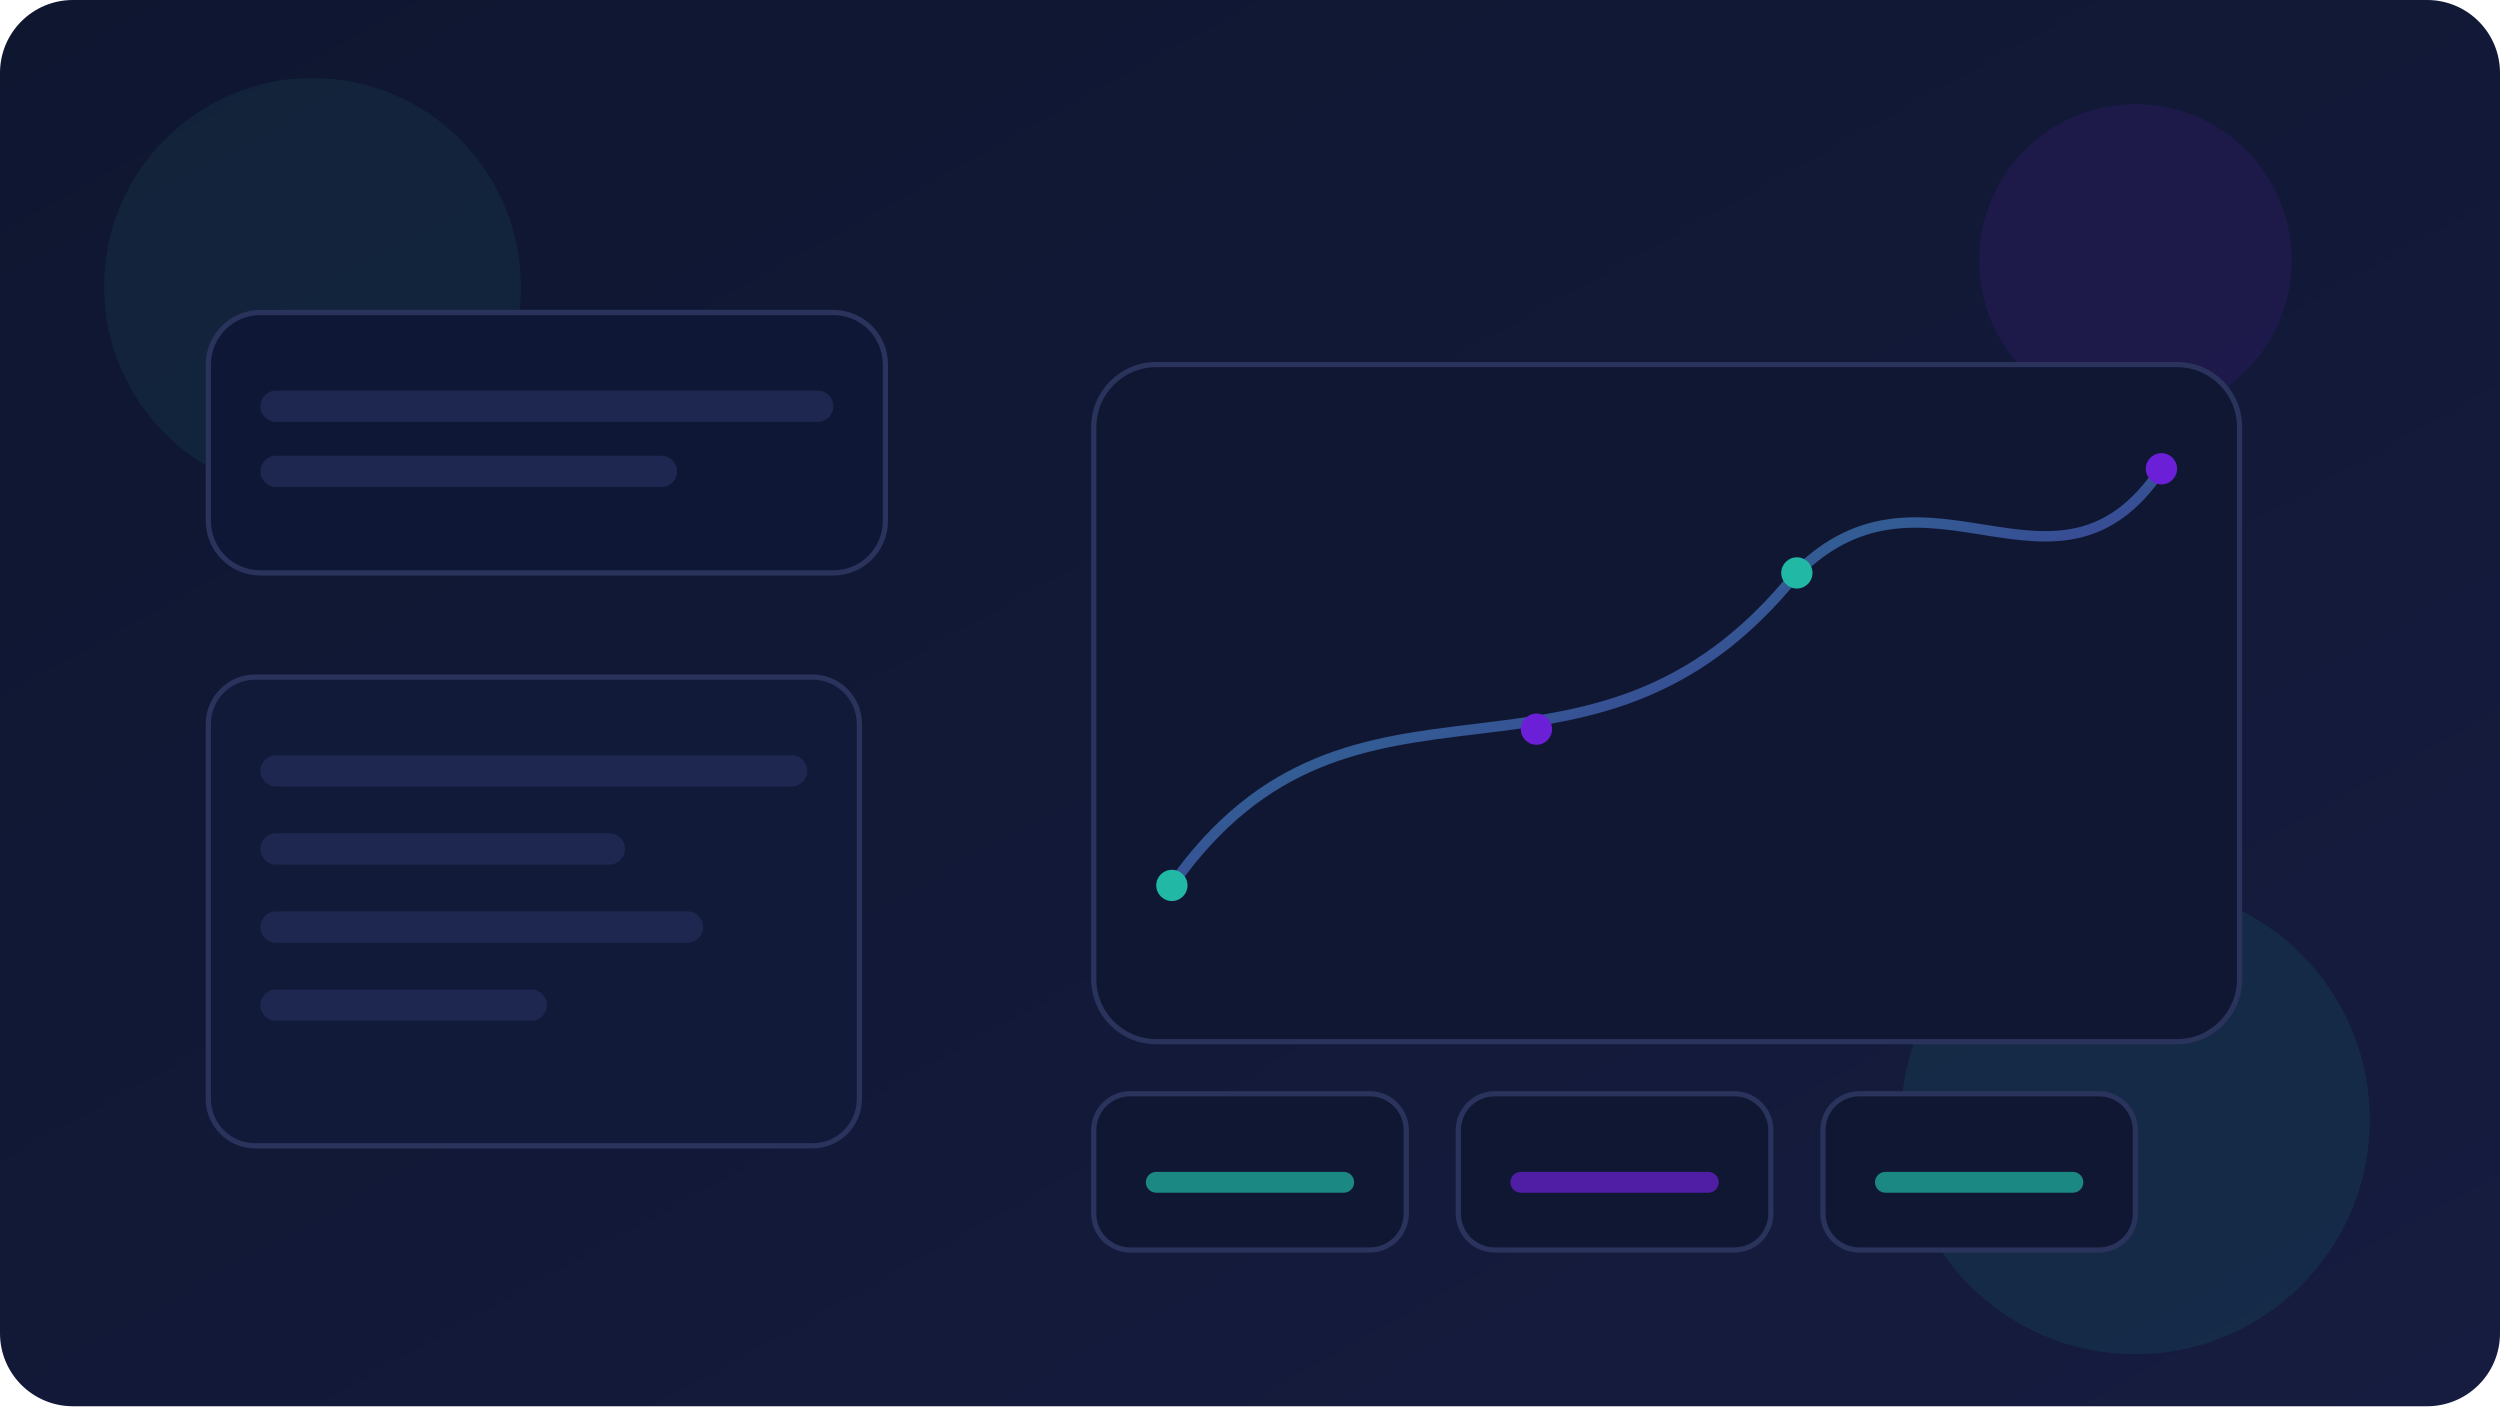
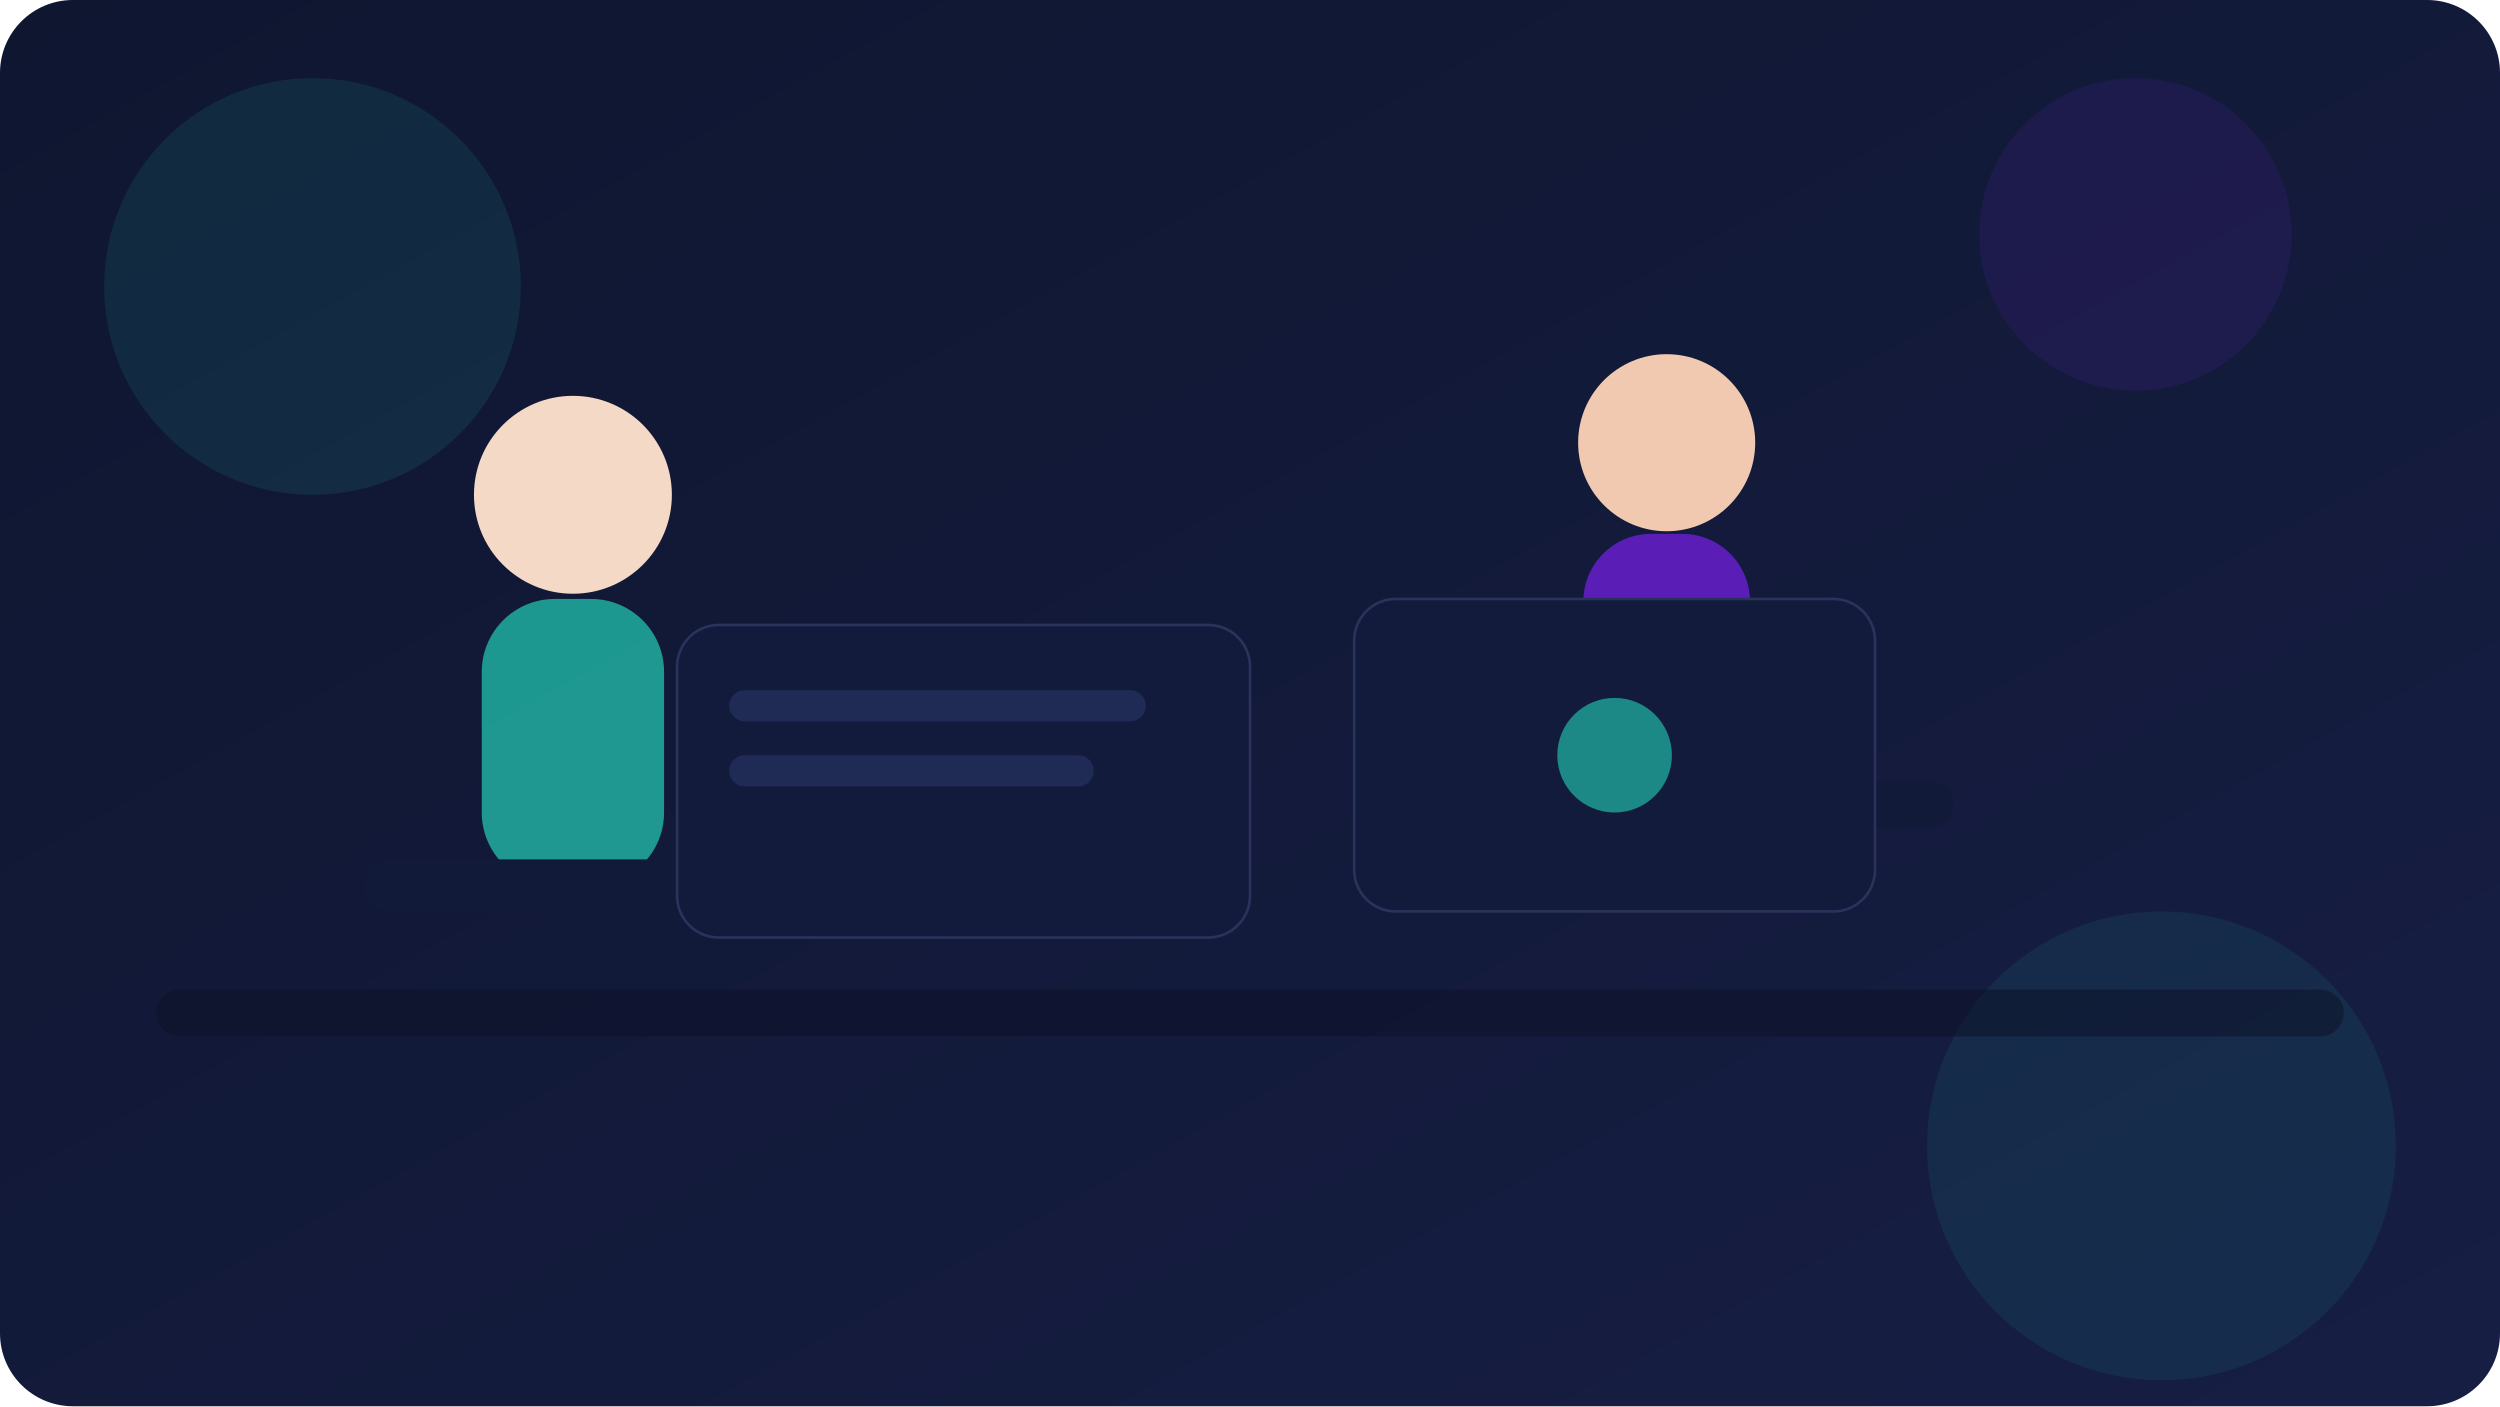
- <svg xmlns="http://www.w3.org/2000/svg" width="960" height="540" viewBox="0 0 960 540" role="img" aria-label="Checkout visual">
+ <svg xmlns="http://www.w3.org/2000/svg" width="960" height="540" viewBox="0 0 960 540" role="img" aria-label="Learning illustration">
  <defs>
-     <linearGradient id="bg" x1="0" x2="1" y1="0" y2="1">
+     <linearGradient id="bg" x1="0" y1="0" x2="1" y2="1">
      <stop offset="0%" stop-color="#0f1630" />
-       <stop offset="100%" stop-color="#151c3f" />
+       <stop offset="100%" stop-color="#161e44" />
    </linearGradient>
-     <linearGradient id="glow" x1="0" x2="1" y1="0" y2="1">
-       <stop offset="0%" stop-color="#21b8a6" stop-opacity="0.8" />
-       <stop offset="100%" stop-color="#6b1fd6" stop-opacity="0.6" />
+     <linearGradient id="glow" x1="0" y1="0" x2="1" y2="1">
+       <stop offset="0%" stop-color="#21b8a6" stop-opacity="0.9" />
+       <stop offset="100%" stop-color="#6b1fd6" stop-opacity="0.7" />
    </linearGradient>
  </defs>
  <rect width="960" height="540" rx="28" fill="url(#bg)" />
-   <circle cx="120" cy="110" r="80" fill="#21b8a6" opacity="0.08" />
-   <circle cx="820" cy="100" r="60" fill="#6b1fd6" opacity="0.12" />
-   <circle cx="820" cy="430" r="90" fill="#21b8a6" opacity="0.1" />
-   <rect x="80" y="260" width="250" height="180" rx="18" fill="#121a3a" stroke="#2a335b" stroke-width="2" />
-   <rect x="100" y="290" width="210" height="12" rx="6" fill="#1e2750" />
-   <rect x="100" y="320" width="140" height="12" rx="6" fill="#1e2750" />
-   <rect x="100" y="350" width="170" height="12" rx="6" fill="#1e2750" />
-   <rect x="100" y="380" width="110" height="12" rx="6" fill="#1e2750" />
-   <rect x="420" y="140" width="440" height="260" rx="24" fill="#101733" stroke="#2a335b" stroke-width="2" />
-   <path d="M450 340 C520 240, 610 320, 690 220 C740 170, 790 240, 830 180" stroke="url(#glow)" stroke-width="4" fill="none" />
-   <circle cx="450" cy="340" r="6" fill="#21b8a6" />
-   <circle cx="590" cy="280" r="6" fill="#6b1fd6" />
-   <circle cx="690" cy="220" r="6" fill="#21b8a6" />
-   <circle cx="830" cy="180" r="6" fill="#6b1fd6" />
-   <rect x="420" y="420" width="120" height="60" rx="14" fill="#101733" stroke="#2a335b" stroke-width="2" />
-   <rect x="560" y="420" width="120" height="60" rx="14" fill="#101733" stroke="#2a335b" stroke-width="2" />
-   <rect x="700" y="420" width="120" height="60" rx="14" fill="#101733" stroke="#2a335b" stroke-width="2" />
-   <rect x="440" y="450" width="80" height="8" rx="4" fill="#21b8a6" opacity="0.7" />
-   <rect x="580" y="450" width="80" height="8" rx="4" fill="#6b1fd6" opacity="0.7" />
-   <rect x="720" y="450" width="80" height="8" rx="4" fill="#21b8a6" opacity="0.7" />
-   <rect x="80" y="120" width="260" height="100" rx="20" fill="#0f1736" stroke="#2a335b" stroke-width="2" />
-   <rect x="100" y="150" width="220" height="12" rx="6" fill="#1e2750" />
-   <rect x="100" y="175" width="160" height="12" rx="6" fill="#1e2750" />
+   <circle cx="120" cy="110" r="80" fill="#21b8a6" opacity="0.12" />
+   <circle cx="820" cy="90" r="60" fill="#6b1fd6" opacity="0.12" />
+   <circle cx="830" cy="440" r="90" fill="#21b8a6" opacity="0.1" />
+   <rect x="60" y="380" width="840" height="18" rx="9" fill="#0b1026" opacity="0.5" />
+   <circle cx="220" cy="190" r="38" fill="#f3d9c6" />
+   <rect x="185" y="230" width="70" height="110" rx="28" fill="#21b8a6" opacity="0.8" />
+   <rect x="140" y="330" width="170" height="20" rx="10" fill="#111a38" />
+   <rect x="260" y="240" width="220" height="120" rx="16" fill="#121b3b" stroke="#2a335b" />
+   <rect x="280" y="265" width="160" height="12" rx="6" fill="#1f2a55" />
+   <rect x="280" y="290" width="140" height="12" rx="6" fill="#1f2a55" />
+   <circle cx="640" cy="170" r="34" fill="#f0c9b0" />
+   <rect x="608" y="205" width="64" height="100" rx="26" fill="#6b1fd6" opacity="0.8" />
+   <rect x="560" y="300" width="190" height="18" rx="9" fill="#111a38" />
+   <rect x="520" y="230" width="200" height="120" rx="16" fill="#121b3b" stroke="#2a335b" />
+   <circle cx="620" cy="290" r="22" fill="#21b8a6" opacity="0.7" />
</svg>
